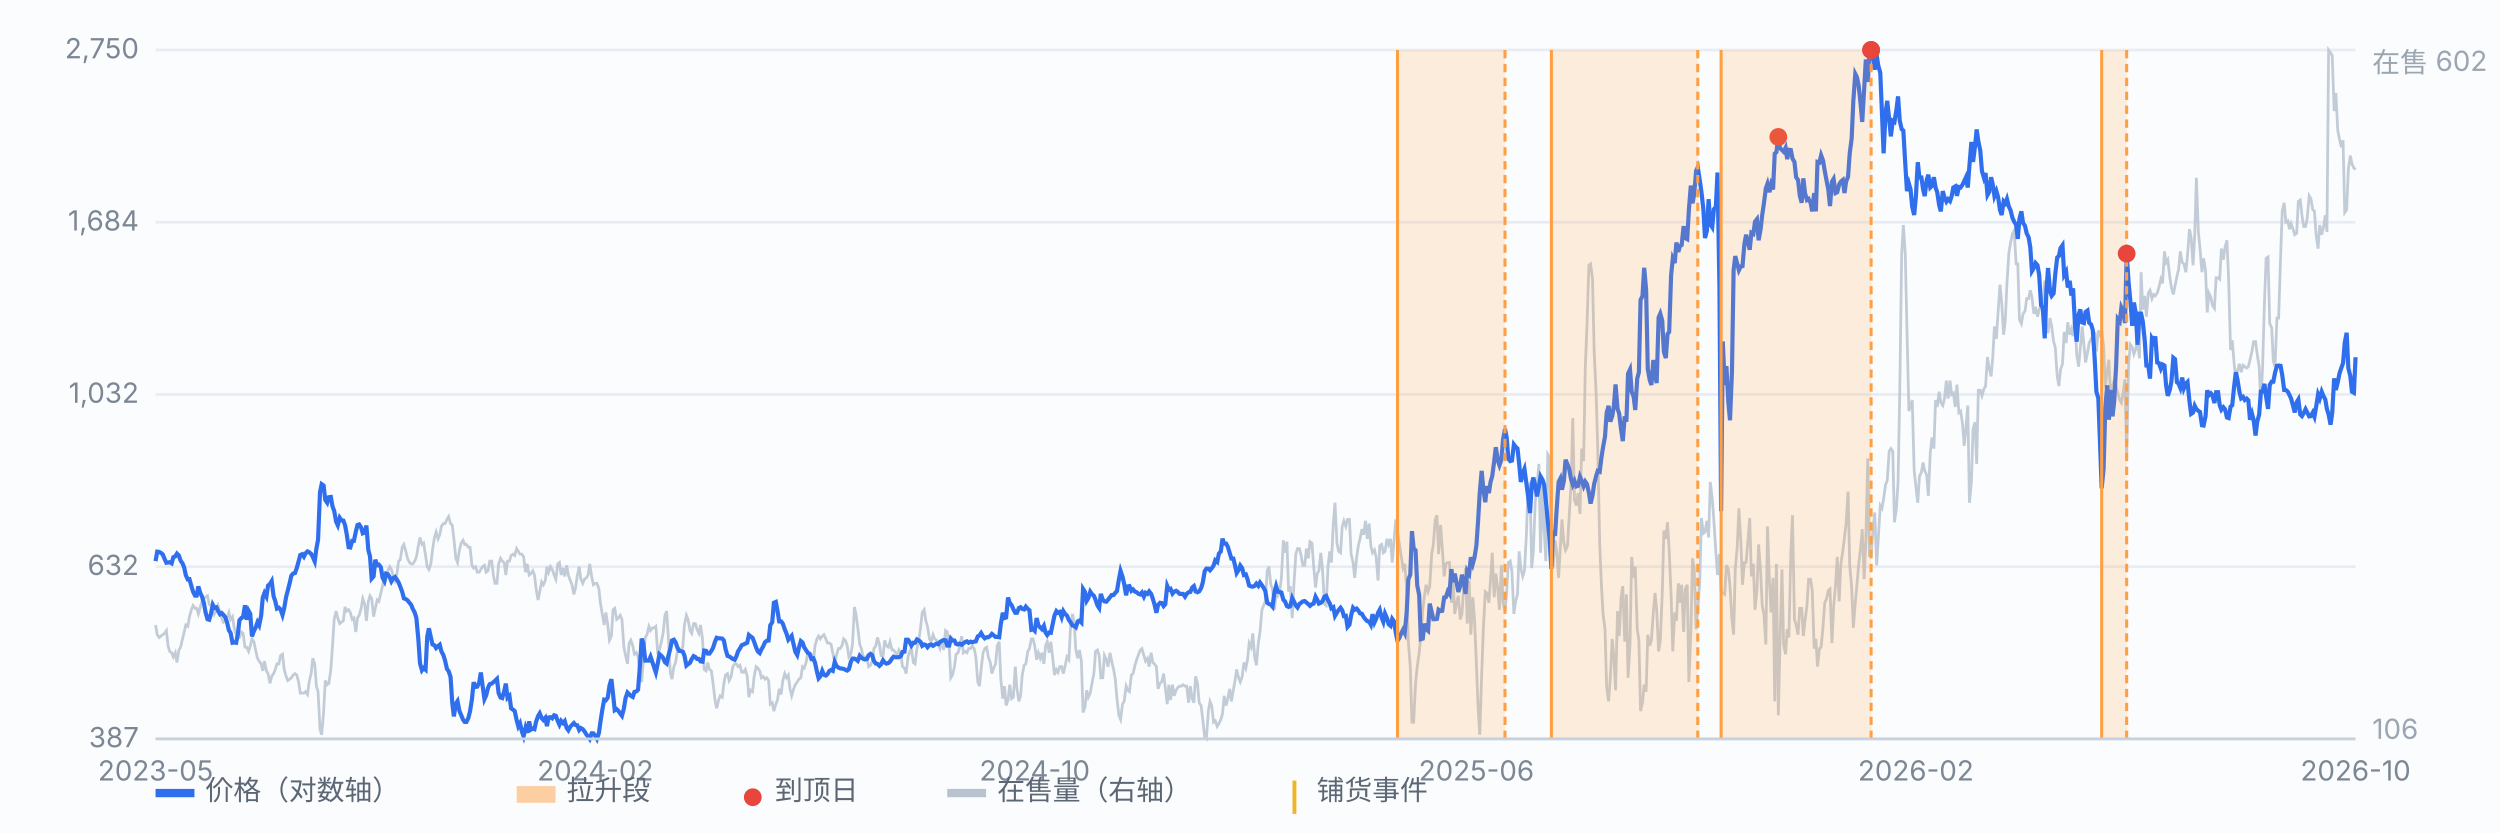
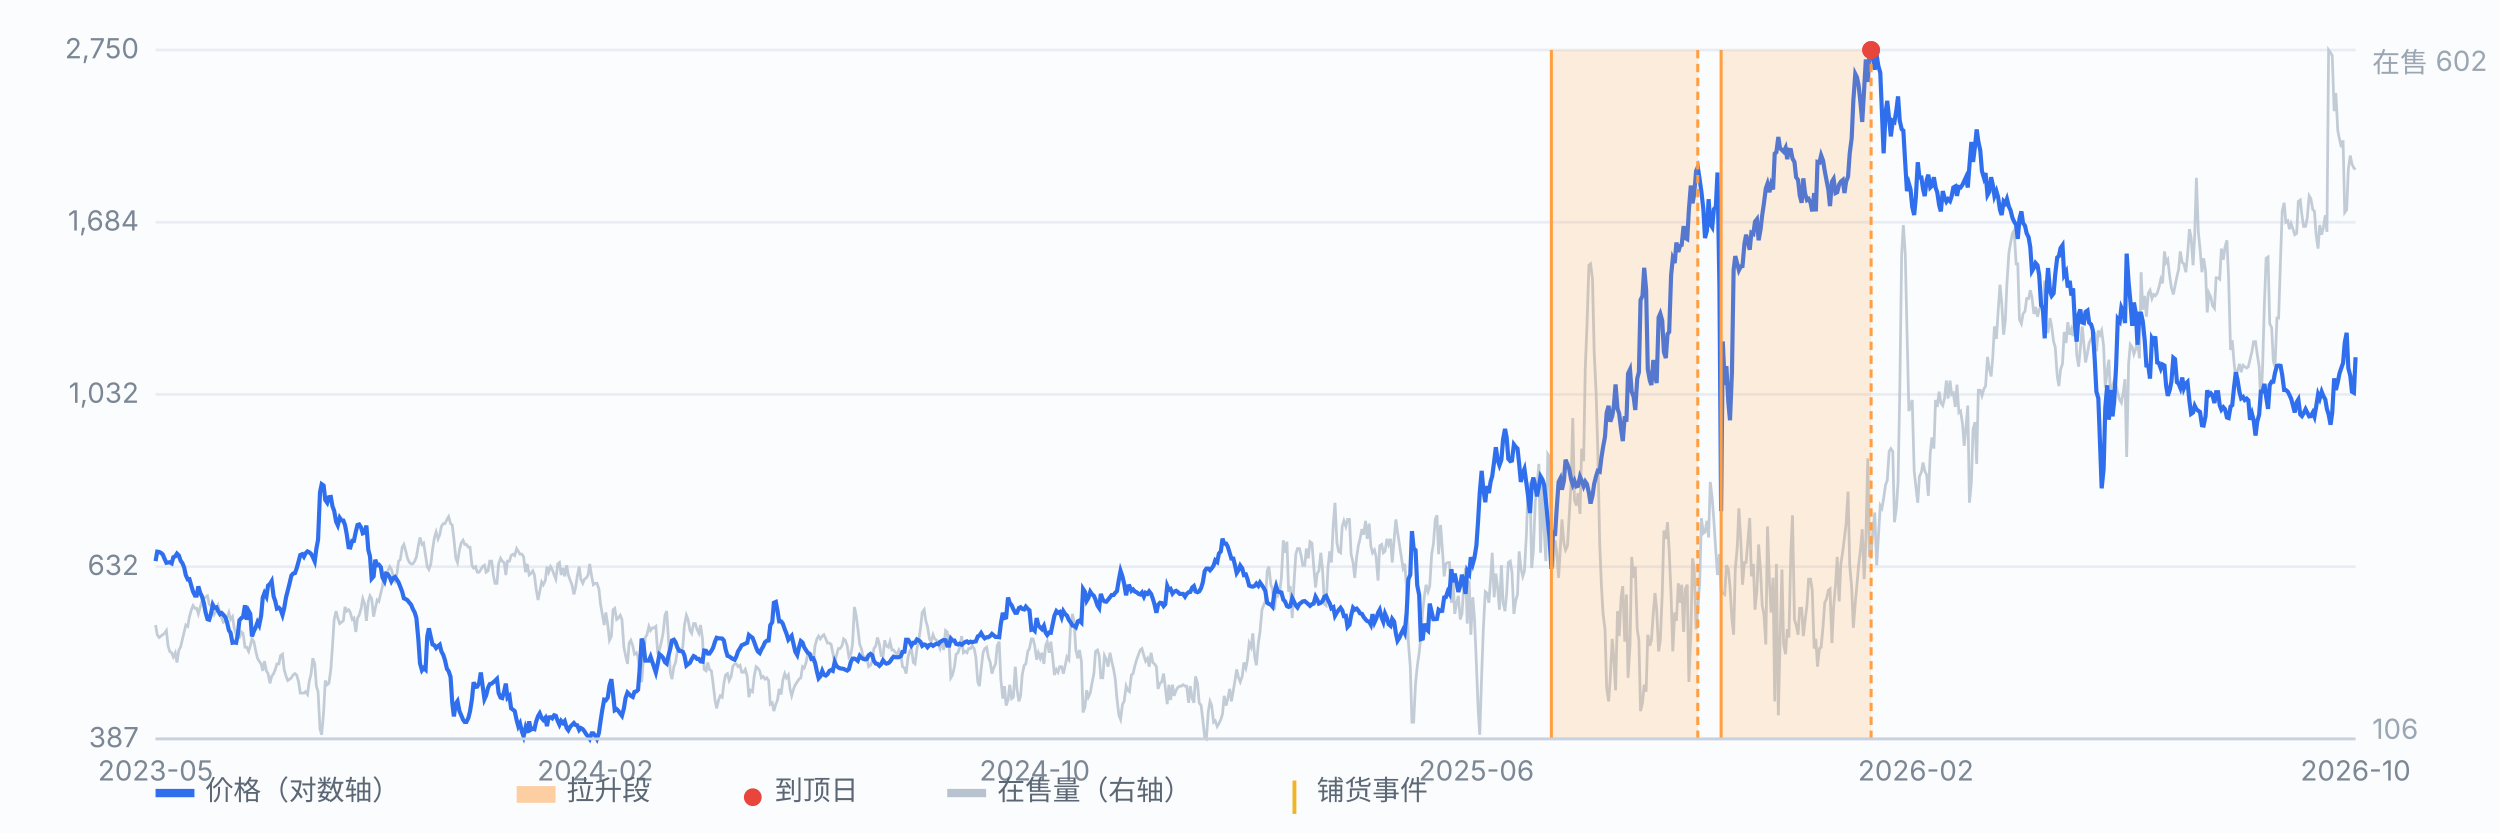
<svg xmlns="http://www.w3.org/2000/svg" viewBox="0 0 900 300" preserveAspectRatio="xMidYMid meet" style="width:100%;max-width:900px;height:auto;display:block" font-family="-apple-system,Segoe UI,Microsoft YaHei,sans-serif" font-size="10">
  <rect x="0" y="0" width="900" height="300" fill="#fbfcfe" />
  <line x1="56" y1="266.0" x2="848" y2="266.0" stroke="#e8edf5" stroke-width="1" />
  <text x="50" y="269.0" text-anchor="end" fill="#7b8794">387</text>
  <line x1="56" y1="204.0" x2="848" y2="204.0" stroke="#e8edf5" stroke-width="1" />
  <text x="50" y="207.0" text-anchor="end" fill="#7b8794">632</text>
  <line x1="56" y1="142.0" x2="848" y2="142.0" stroke="#e8edf5" stroke-width="1" />
  <text x="50" y="145.0" text-anchor="end" fill="#7b8794">1,032</text>
  <line x1="56" y1="80.0" x2="848" y2="80.0" stroke="#e8edf5" stroke-width="1" />
  <text x="50" y="83.0" text-anchor="end" fill="#7b8794">1,684</text>
  <line x1="56" y1="18.0" x2="848" y2="18.0" stroke="#e8edf5" stroke-width="1" />
  <text x="50" y="21.0" text-anchor="end" fill="#7b8794">2,750</text>
  <path d="M56.0 225.0 L56.6 228.5 L57.3 229.5 L57.9 229.0 L58.6 228.5 L59.2 228.0 L59.9 227.0 L60.5 232.5 L61.1 234.5 L61.8 235.0 L62.4 236.5 L63.1 235.0 L63.7 238.5 L64.4 234.0 L65.0 233.0 L65.7 230.0 L66.3 227.5 L66.9 225.0 L67.6 225.5 L68.2 222.0 L68.9 219.5 L69.5 218.0 L70.2 219.0 L70.8 219.0 L71.4 221.0 L72.1 218.5 L72.7 216.5 L73.4 215.5 L74.0 215.0 L74.7 214.5 L75.3 217.5 L75.9 218.0 L76.6 217.5 L77.2 221.0 L77.9 219.5 L78.5 218.0 L79.2 220.5 L79.8 222.5 L80.4 224.0 L81.1 223.5 L81.7 222.5 L82.4 220.5 L83.0 223.0 L83.7 222.0 L84.3 226.0 L85.0 228.5 L85.6 229.5 L86.2 229.5 L86.9 227.5 L87.5 228.0 L88.2 233.0 L88.8 233.0 L89.5 234.5 L90.1 232.5 L90.7 230.0 L91.4 231.0 L92.0 234.0 L92.7 237.0 L93.3 238.0 L94.0 239.0 L94.6 241.5 L95.2 238.0 L95.9 241.5 L96.5 242.5 L97.2 246.0 L97.8 243.5 L98.5 242.5 L99.1 241.0 L99.7 239.0 L100.4 239.0 L101.0 236.0 L101.7 235.5 L102.3 241.0 L103.0 243.5 L103.6 245.0 L104.3 244.5 L104.9 244.0 L105.5 243.0 L106.2 242.5 L106.8 243.0 L107.5 245.5 L108.1 249.5 L108.8 249.5 L109.4 249.5 L110.0 249.0 L110.7 250.0 L111.3 245.5 L112.0 242.5 L112.6 237.0 L113.3 239.0 L113.9 247.0 L114.5 249.0 L115.2 262.5 L115.8 264.5 L116.5 256.5 L117.1 245.0 L117.8 246.5 L118.4 246.0 L119.1 241.0 L119.7 232.5 L120.3 223.0 L121.0 220.0 L121.6 222.5 L122.3 224.5 L122.9 224.0 L123.6 223.5 L124.2 218.5 L124.8 220.0 L125.5 219.5 L126.1 220.5 L126.8 223.0 L127.4 222.5 L128.1 227.5 L128.7 222.5 L129.3 221.5 L130.0 219.0 L130.6 215.5 L131.3 217.5 L131.9 223.5 L132.6 216.5 L133.2 214.5 L133.8 215.5 L134.5 222.0 L135.1 219.0 L135.8 216.0 L136.4 216.5 L137.1 213.5 L137.7 211.0 L138.4 206.0 L139.0 208.0 L139.6 205.5 L140.3 204.0 L140.9 205.0 L141.6 207.5 L142.2 209.0 L142.9 206.5 L143.5 202.0 L144.1 201.5 L144.8 197.0 L145.4 196.0 L146.1 198.5 L146.7 201.0 L147.4 202.5 L148.0 203.0 L148.6 203.0 L149.3 202.0 L149.9 200.5 L150.6 196.5 L151.2 193.5 L151.9 196.0 L152.5 195.5 L153.2 200.0 L153.8 204.0 L154.4 205.0 L155.1 203.0 L155.7 198.0 L156.4 193.5 L157.0 191.5 L157.7 194.0 L158.3 192.5 L158.9 189.5 L159.6 188.5 L160.2 188.5 L160.9 187.0 L161.5 186.0 L162.2 188.5 L162.8 189.0 L163.4 194.0 L164.1 201.0 L164.7 202.5 L165.4 198.0 L166.0 195.5 L166.7 194.5 L167.3 196.0 L167.9 196.0 L168.6 197.0 L169.2 197.0 L169.9 203.5 L170.5 204.5 L171.2 204.0 L171.8 206.0 L172.5 206.0 L173.1 205.0 L173.7 204.0 L174.4 203.5 L175.0 206.0 L175.7 205.5 L176.3 202.0 L177.0 202.0 L177.6 207.0 L178.2 210.0 L178.9 210.0 L179.5 203.0 L180.2 201.0 L180.8 202.0 L181.5 202.5 L182.1 207.0 L182.7 202.0 L183.4 202.0 L184.0 200.0 L184.7 199.5 L185.3 200.0 L186.0 197.5 L186.6 198.5 L187.2 199.5 L187.9 199.5 L188.5 200.5 L189.2 206.0 L189.8 203.0 L190.5 207.0 L191.1 206.5 L191.8 205.5 L192.4 207.0 L193.0 212.0 L193.7 216.0 L194.3 213.0 L195.0 209.5 L195.6 210.5 L196.3 209.0 L196.9 204.0 L197.5 206.0 L198.2 204.0 L198.8 205.0 L199.5 207.0 L200.1 208.5 L200.8 203.0 L201.4 202.5 L202.0 207.0 L202.7 204.5 L203.3 207.5 L204.0 203.5 L204.6 207.0 L205.3 209.0 L205.9 210.5 L206.6 214.0 L207.2 211.5 L207.8 207.5 L208.5 204.0 L209.1 208.5 L209.8 210.0 L210.4 208.5 L211.1 208.0 L211.7 207.0 L212.3 203.0 L213.0 207.5 L213.6 210.5 L214.3 210.0 L214.9 210.0 L215.6 212.0 L216.2 217.5 L216.8 221.0 L217.5 225.0 L218.1 220.5 L218.8 225.0 L219.4 230.5 L220.1 229.0 L220.7 219.5 L221.3 219.0 L222.0 223.0 L222.6 222.5 L223.3 221.5 L223.9 223.0 L224.6 233.0 L225.2 236.0 L225.9 239.0 L226.5 231.5 L227.1 230.5 L227.8 232.5 L228.4 235.5 L229.1 235.0 L229.7 236.5 L230.4 244.0 L231.0 245.5 L231.6 238.0 L232.3 229.5 L232.9 228.5 L233.6 225.5 L234.2 227.0 L234.9 226.0 L235.5 226.0 L236.1 225.5 L236.8 235.5 L237.4 234.0 L238.1 231.0 L238.7 228.0 L239.4 221.5 L240.0 220.0 L240.6 229.5 L241.3 242.0 L241.9 244.5 L242.6 240.0 L243.2 238.5 L243.9 234.0 L244.5 233.5 L245.2 234.0 L245.8 233.0 L246.4 225.0 L247.1 221.5 L247.7 223.0 L248.4 227.0 L249.0 228.0 L249.7 224.5 L250.3 224.5 L250.9 226.5 L251.6 228.0 L252.2 225.0 L252.9 230.0 L253.5 241.0 L254.2 241.5 L254.8 238.5 L255.4 241.0 L256.1 241.5 L256.7 246.0 L257.4 252.0 L258.0 255.0 L258.7 252.0 L259.3 250.5 L260.0 251.0 L260.6 246.0 L261.2 243.0 L261.9 242.5 L262.5 245.0 L263.2 243.5 L263.8 240.0 L264.5 239.0 L265.1 239.0 L265.7 240.0 L266.4 239.5 L267.0 242.0 L267.7 242.0 L268.3 241.0 L269.0 243.5 L269.6 251.0 L270.2 248.5 L270.9 249.0 L271.5 243.5 L272.2 240.0 L272.8 240.5 L273.5 241.5 L274.1 244.0 L274.7 243.5 L275.4 244.5 L276.0 244.0 L276.7 245.0 L277.3 253.5 L278.0 253.0 L278.6 256.0 L279.3 253.5 L279.9 252.0 L280.5 248.0 L281.2 250.0 L281.8 245.0 L282.5 242.5 L283.1 244.0 L283.8 243.0 L284.4 248.0 L285.0 250.5 L285.7 248.0 L286.3 246.5 L287.0 245.5 L287.6 244.5 L288.3 244.0 L288.9 240.0 L289.5 240.5 L290.2 238.5 L290.8 235.0 L291.5 235.0 L292.1 235.5 L292.8 238.5 L293.4 232.5 L294.1 230.0 L294.7 229.0 L295.3 230.0 L296.0 229.0 L296.6 228.5 L297.3 230.0 L297.9 231.5 L298.6 231.5 L299.2 232.0 L299.8 235.0 L300.5 238.5 L301.1 236.0 L301.8 233.5 L302.4 233.5 L303.1 232.5 L303.7 230.0 L304.3 230.5 L305.0 232.5 L305.6 236.5 L306.3 235.5 L306.9 232.0 L307.6 218.5 L308.2 221.5 L308.8 226.0 L309.5 232.0 L310.1 233.5 L310.8 237.0 L311.4 236.5 L312.1 237.0 L312.7 240.0 L313.4 239.5 L314.0 238.0 L314.6 233.5 L315.3 232.5 L315.9 229.5 L316.6 232.0 L317.2 236.0 L317.9 236.0 L318.5 230.5 L319.1 232.5 L319.8 233.0 L320.4 231.0 L321.1 234.0 L321.7 234.0 L322.4 235.0 L323.0 235.5 L323.6 234.0 L324.3 235.5 L324.9 240.0 L325.6 240.5 L326.2 242.5 L326.9 236.5 L327.5 234.5 L328.1 233.5 L328.8 238.5 L329.4 239.0 L330.1 233.5 L330.7 231.0 L331.4 226.0 L332.0 220.5 L332.7 219.5 L333.3 223.5 L333.9 225.5 L334.6 230.0 L335.2 231.0 L335.9 228.5 L336.5 230.0 L337.2 230.5 L337.8 232.0 L338.4 233.5 L339.1 230.5 L339.7 234.0 L340.4 227.0 L341.0 227.5 L341.7 232.5 L342.3 244.0 L342.9 243.0 L343.6 240.0 L344.2 235.5 L344.9 235.0 L345.5 233.0 L346.2 229.0 L346.8 235.0 L347.5 234.5 L348.1 235.0 L348.7 233.5 L349.4 233.5 L350.0 232.5 L350.7 233.5 L351.3 236.5 L352.0 245.5 L352.6 247.0 L353.2 241.0 L353.9 235.0 L354.5 233.5 L355.2 233.0 L355.8 236.5 L356.5 238.5 L357.1 242.5 L357.7 240.5 L358.4 239.0 L359.0 232.5 L359.7 231.0 L360.3 244.5 L361.0 251.5 L361.6 247.0 L362.2 254.0 L362.9 252.0 L363.5 246.5 L364.2 251.5 L364.8 251.0 L365.5 240.0 L366.1 248.0 L366.8 252.5 L367.4 250.5 L368.0 243.0 L368.7 239.5 L369.3 239.0 L370.0 234.5 L370.6 233.5 L371.3 230.0 L371.9 230.0 L372.5 232.5 L373.2 237.5 L373.8 235.0 L374.5 237.0 L375.1 235.0 L375.8 239.0 L376.4 232.5 L377.0 231.0 L377.7 235.0 L378.3 231.0 L379.0 237.0 L379.6 243.0 L380.3 241.0 L380.9 242.0 L381.5 240.0 L382.2 240.0 L382.8 242.5 L383.5 239.5 L384.1 236.5 L384.8 237.5 L385.4 225.5 L386.1 221.0 L386.7 224.0 L387.3 234.0 L388.0 237.0 L388.6 234.0 L389.3 238.0 L389.9 256.5 L390.6 254.5 L391.2 248.5 L391.8 251.0 L392.5 249.5 L393.1 246.0 L393.8 242.5 L394.4 234.5 L395.1 234.0 L395.7 236.0 L396.3 244.0 L397.0 244.0 L397.6 236.0 L398.3 237.5 L398.9 240.0 L399.6 235.0 L400.2 238.0 L400.9 241.0 L401.5 244.5 L402.1 251.5 L402.8 257.5 L403.4 259.0 L404.1 253.5 L404.7 252.5 L405.4 247.0 L406.0 248.5 L406.6 249.0 L407.3 243.0 L407.9 242.5 L408.6 239.5 L409.2 237.5 L409.9 235.5 L410.5 234.0 L411.1 233.5 L411.8 236.0 L412.4 238.0 L413.1 237.0 L413.7 240.0 L414.4 235.0 L415.0 238.5 L415.6 239.0 L416.3 240.0 L416.9 248.0 L417.6 246.0 L418.2 245.5 L418.9 242.5 L419.5 247.5 L420.2 253.5 L420.8 246.5 L421.4 252.0 L422.1 246.5 L422.7 250.5 L423.4 248.5 L424.0 247.5 L424.7 247.0 L425.3 247.0 L425.9 246.5 L426.6 247.0 L427.2 247.0 L427.9 253.0 L428.5 247.0 L429.2 251.5 L429.8 253.0 L430.4 243.5 L431.1 246.0 L431.7 253.0 L432.4 254.0 L433.0 259.0 L433.7 265.5 L434.3 266.0 L435.0 256.0 L435.6 252.5 L436.2 254.0 L436.9 260.0 L437.5 259.5 L438.2 261.5 L438.8 260.5 L439.5 259.0 L440.1 257.0 L440.7 250.5 L441.4 254.0 L442.0 251.5 L442.7 248.0 L443.3 252.5 L444.0 248.5 L444.6 245.0 L445.2 241.0 L445.9 244.0 L446.5 245.5 L447.2 243.5 L447.8 238.5 L448.5 240.5 L449.1 237.5 L449.7 231.5 L450.4 233.0 L451.0 228.0 L451.7 236.5 L452.3 239.5 L453.0 231.5 L453.6 227.5 L454.3 219.5 L454.9 218.0 L455.5 216.5 L456.2 205.5 L456.8 204.0 L457.5 210.5 L458.1 212.0 L458.8 219.5 L459.4 213.5 L460.0 214.5 L460.7 213.0 L461.3 208.0 L462.0 194.5 L462.6 199.0 L463.3 195.0 L463.9 213.0 L464.5 211.0 L465.2 222.5 L465.8 210.5 L466.5 199.5 L467.1 197.5 L467.8 197.5 L468.4 200.0 L469.0 203.5 L469.7 203.5 L470.3 197.5 L471.0 201.0 L471.6 195.0 L472.3 195.5 L472.9 203.5 L473.6 211.5 L474.2 206.5 L474.8 205.5 L475.5 199.0 L476.1 205.0 L476.8 217.5 L477.4 218.0 L478.1 204.0 L478.7 198.5 L479.3 202.5 L480.0 188.5 L480.6 181.0 L481.3 195.5 L481.9 198.5 L482.6 199.0 L483.2 189.5 L483.8 187.5 L484.5 189.5 L485.1 187.0 L485.8 187.0 L486.4 199.5 L487.1 202.5 L487.7 208.0 L488.4 200.5 L489.0 196.5 L489.6 194.0 L490.3 190.5 L490.9 192.5 L491.6 187.5 L492.2 194.0 L492.9 188.5 L493.5 196.5 L494.1 199.0 L494.8 198.0 L495.4 200.5 L496.1 209.0 L496.7 196.5 L497.4 196.0 L498.0 199.0 L498.6 198.5 L499.3 194.0 L499.9 196.0 L500.6 194.0 L501.2 202.5 L501.9 194.0 L502.5 187.0 L503.1 191.5 L503.8 196.0 L504.4 200.0 L505.1 204.5 L505.7 203.0 L506.4 212.0 L507.0 231.0 L507.7 240.0 L508.3 260.0 L508.9 260.0 L509.6 246.0 L510.2 240.0 L510.9 235.0 L511.5 229.0 L512.2 219.5 L512.8 214.5 L513.4 210.5 L514.1 213.0 L514.7 211.0 L515.4 199.5 L516.0 196.0 L516.7 187.0 L517.3 185.5 L517.9 199.5 L518.6 189.0 L519.2 197.0 L519.9 207.5 L520.5 203.0 L521.2 202.5 L521.8 202.5 L522.5 217.0 L523.1 208.5 L523.7 221.0 L524.4 217.0 L525.0 214.5 L525.7 223.0 L526.3 221.0 L527.0 210.5 L527.6 204.5 L528.2 224.5 L528.9 209.0 L529.5 228.5 L530.2 215.0 L530.8 222.5 L531.5 239.0 L532.1 254.5 L532.7 264.5 L533.4 243.0 L534.0 226.5 L534.7 213.0 L535.3 213.5 L536.0 217.0 L536.6 208.5 L537.2 199.0 L537.9 215.0 L538.5 206.5 L539.2 212.0 L539.8 219.5 L540.5 203.5 L541.1 217.0 L541.8 220.0 L542.4 213.5 L543.0 202.5 L543.7 202.0 L544.3 206.0 L545.0 221.0 L545.6 216.5 L546.3 214.0 L546.9 198.5 L547.5 204.5 L548.2 207.5 L548.8 205.5 L549.5 192.5 L550.1 175.0 L550.8 174.0 L551.4 204.5 L552.0 198.5 L552.7 180.5 L553.3 175.5 L554.0 167.0 L554.6 199.0 L555.3 174.5 L555.9 190.5 L556.5 202.0 L557.2 163.5 L557.8 164.5 L558.5 201.0 L559.1 204.0 L559.8 194.5 L560.4 198.5 L561.1 208.0 L561.7 197.5 L562.3 187.0 L563.0 195.5 L563.6 198.0 L564.3 196.5 L564.9 186.0 L565.6 174.0 L566.2 150.5 L566.8 180.0 L567.5 182.0 L568.1 177.5 L568.8 185.0 L569.4 161.5 L570.1 166.0 L570.7 132.5 L571.3 117.5 L572.0 95.5 L572.6 95.0 L573.3 100.5 L573.9 126.5 L574.6 141.5 L575.2 162.0 L575.9 196.0 L576.5 210.5 L577.1 221.0 L577.8 226.5 L578.4 247.5 L579.1 252.5 L579.7 244.0 L580.4 230.0 L581.0 237.0 L581.6 248.5 L582.3 220.0 L582.9 229.0 L583.6 215.0 L584.2 211.0 L584.9 231.0 L585.5 214.0 L586.1 244.0 L586.8 232.0 L587.4 200.5 L588.1 208.0 L588.7 204.0 L589.4 226.5 L590.0 230.5 L590.6 256.0 L591.3 253.0 L591.9 246.5 L592.6 249.0 L593.2 228.5 L593.9 232.5 L594.5 230.5 L595.2 220.5 L595.8 213.5 L596.4 219.5 L597.1 234.5 L597.7 230.5 L598.4 214.0 L599.0 191.0 L599.7 194.0 L600.3 188.0 L600.9 198.0 L601.6 214.5 L602.2 234.5 L602.9 220.5 L603.5 223.5 L604.2 210.0 L604.8 217.0 L605.4 210.5 L606.1 227.5 L606.7 212.0 L607.4 210.5 L608.0 245.5 L608.7 228.0 L609.3 201.0 L609.9 204.5 L610.6 226.5 L611.2 219.5 L611.9 209.5 L612.5 186.5 L613.2 192.0 L613.8 191.5 L614.5 187.5 L615.1 193.5 L615.7 173.5 L616.4 179.5 L617.0 187.5 L617.7 198.5 L618.3 207.0 L619.0 199.5 L619.6 213.0 L620.2 213.5 L620.9 214.0 L621.5 203.5 L622.2 205.0 L622.8 211.0 L623.5 223.0 L624.1 228.5 L624.7 205.0 L625.4 197.0 L626.0 183.0 L626.7 195.0 L627.3 210.5 L628.0 202.5 L628.6 202.5 L629.3 194.0 L629.9 186.5 L630.5 207.5 L631.2 203.0 L631.8 219.5 L632.5 212.5 L633.1 196.0 L633.8 205.5 L634.4 218.0 L635.0 221.0 L635.7 232.0 L636.3 189.5 L637.0 209.5 L637.6 220.5 L638.3 208.0 L638.9 252.5 L639.5 203.0 L640.2 257.5 L640.8 231.5 L641.5 205.0 L642.1 232.0 L642.8 235.5 L643.4 226.5 L644.0 229.5 L644.7 199.0 L645.3 185.5 L646.0 223.0 L646.6 225.0 L647.3 228.5 L647.9 219.0 L648.6 219.0 L649.2 229.0 L649.8 223.5 L650.5 218.0 L651.1 208.5 L651.8 208.5 L652.4 212.5 L653.1 233.5 L653.7 230.0 L654.3 240.0 L655.0 233.5 L655.6 233.0 L656.3 225.5 L656.9 217.0 L657.6 215.5 L658.2 212.5 L658.8 212.0 L659.5 231.5 L660.1 218.5 L660.8 210.5 L661.4 200.5 L662.1 216.5 L662.7 203.0 L663.4 198.5 L664.0 193.5 L664.6 188.5 L665.3 177.0 L665.9 203.5 L666.6 211.5 L667.2 226.0 L667.9 217.0 L668.5 210.5 L669.1 203.5 L669.8 197.5 L670.4 190.5 L671.1 208.5 L671.7 194.5 L672.4 165.0 L673.0 200.0 L673.6 200.0 L674.3 190.0 L674.9 184.5 L675.6 203.5 L676.2 193.5 L676.9 182.0 L677.5 183.0 L678.1 179.5 L678.8 174.5 L679.4 173.0 L680.1 162.5 L680.7 161.5 L681.4 162.5 L682.0 188.0 L682.7 183.0 L683.3 173.5 L683.9 142.0 L684.6 91.5 L685.2 81.0 L685.9 91.5 L686.5 118.5 L687.2 148.0 L687.8 146.0 L688.4 144.0 L689.1 169.5 L689.7 175.0 L690.4 181.0 L691.0 171.5 L691.7 170.0 L692.3 166.5 L692.9 169.5 L693.6 171.0 L694.2 178.5 L694.9 163.0 L695.5 157.5 L696.2 161.5 L696.8 144.0 L697.4 146.5 L698.1 141.0 L698.7 145.0 L699.4 146.0 L700.0 143.5 L700.7 137.0 L701.3 143.5 L702.0 137.0 L702.6 142.0 L703.2 141.5 L703.9 146.5 L704.5 138.5 L705.2 148.5 L705.8 148.0 L706.5 152.5 L707.1 160.5 L707.7 154.5 L708.4 146.0 L709.0 181.0 L709.7 173.5 L710.3 154.5 L711.0 152.0 L711.6 167.0 L712.2 140.5 L712.9 140.5 L713.5 142.5 L714.2 140.0 L714.8 139.0 L715.5 128.5 L716.1 132.5 L716.8 135.5 L717.4 128.5 L718.0 117.5 L718.7 122.0 L719.3 112.5 L720.0 102.5 L720.6 109.0 L721.3 120.5 L721.9 115.5 L722.5 102.0 L723.2 91.0 L723.8 87.5 L724.5 84.0 L725.1 83.0 L725.8 95.0 L726.4 95.0 L727.0 115.0 L727.7 116.5 L728.3 113.0 L729.0 112.0 L729.6 107.5 L730.3 107.5 L730.9 104.5 L731.5 107.0 L732.2 113.0 L732.8 110.5 L733.5 114.0 L734.1 111.5 L734.8 110.0 L735.4 111.0 L736.1 101.0 L736.7 119.5 L737.3 119.5 L738.0 114.5 L738.6 117.5 L739.3 123.0 L739.9 125.0 L740.6 135.5 L741.2 139.0 L741.8 133.0 L742.5 131.0 L743.1 119.5 L743.8 123.5 L744.4 116.0 L745.1 120.5 L745.7 118.5 L746.3 121.0 L747.0 112.5 L747.6 127.5 L748.3 132.0 L748.9 125.5 L749.6 117.5 L750.2 124.0 L750.8 130.5 L751.5 127.0 L752.1 123.5 L752.8 122.0 L753.4 122.5 L754.1 119.5 L754.7 126.5 L755.4 119.0 L756.0 120.5 L756.6 119.0 L757.3 124.5 L757.9 139.5 L758.6 133.5 L759.2 129.5 L759.9 144.5 L760.5 139.0 L761.1 137.0 L761.8 139.0 L762.4 141.5 L763.1 144.0 L763.7 145.0 L764.4 141.0 L765.0 136.5 L765.6 164.5 L766.3 131.0 L766.9 124.0 L767.6 125.0 L768.2 127.5 L768.9 125.5 L769.5 122.5 L770.2 129.0 L770.8 98.0 L771.4 111.5 L772.1 106.5 L772.7 114.0 L773.4 105.5 L774.0 104.5 L774.7 107.5 L775.3 106.0 L775.9 106.5 L776.6 105.5 L777.2 103.5 L777.9 100.5 L778.5 102.0 L779.2 90.5 L779.8 94.5 L780.4 93.5 L781.1 99.5 L781.7 103.5 L782.4 106.0 L783.0 103.0 L783.7 99.5 L784.3 97.0 L784.9 90.5 L785.6 94.5 L786.2 95.0 L786.9 98.0 L787.5 92.0 L788.2 82.5 L788.8 85.5 L789.5 95.5 L790.1 84.5 L790.7 64.0 L791.4 83.5 L792.0 89.5 L792.7 98.0 L793.3 93.0 L794.0 97.5 L794.6 112.5 L795.2 105.5 L795.9 107.0 L796.5 110.0 L797.2 111.0 L797.8 100.0 L798.5 100.0 L799.1 100.5 L799.7 89.5 L800.4 93.5 L801.0 89.0 L801.7 86.5 L802.3 100.5 L803.0 126.0 L803.6 122.5 L804.3 131.0 L804.9 136.5 L805.5 133.5 L806.2 131.0 L806.8 134.0 L807.5 131.5 L808.1 132.0 L808.8 132.5 L809.4 132.0 L810.0 129.5 L810.7 126.5 L811.3 123.0 L812.0 123.0 L812.6 127.5 L813.3 132.0 L813.9 145.5 L814.5 133.0 L815.2 109.0 L815.8 93.0 L816.5 92.5 L817.1 116.5 L817.8 118.0 L818.4 130.0 L819.0 132.0 L819.7 114.5 L820.3 114.5 L821.0 93.0 L821.6 76.0 L822.3 73.0 L822.9 80.0 L823.6 79.5 L824.2 82.5 L824.8 80.5 L825.5 82.5 L826.1 84.5 L826.8 84.0 L827.4 72.5 L828.1 72.0 L828.7 77.5 L829.3 81.5 L830.0 81.5 L830.6 78.5 L831.3 70.5 L831.9 71.5 L832.6 75.5 L833.2 76.0 L833.8 84.5 L834.5 89.5 L835.1 81.0 L835.8 84.5 L836.4 82.0 L837.1 77.5 L837.7 83.5 L838.3 18.0 L839.0 19.0 L839.6 20.0 L840.3 40.0 L840.9 33.5 L841.6 47.0 L842.2 50.0 L842.9 53.0 L843.5 50.5 L844.1 76.5 L844.8 75.5 L845.4 61.0 L846.1 56.0 L846.7 59.0 L847.4 60.5 L848.0 61.0" fill="none" stroke="#b9c3cf" stroke-width="1" opacity="0.85" />
  <text x="854" y="26" fill="#9aa6b2">在售 602</text>
  <text x="854" y="266" fill="#9aa6b2">106</text>
  <path d="M56.0 202.0 L56.6 198.6 L57.3 198.7 L57.9 199.0 L58.6 199.6 L59.2 201.1 L59.9 202.6 L60.5 202.5 L61.1 202.4 L61.8 202.8 L62.4 200.6 L63.1 200.3 L63.7 199.3 L64.4 200.0 L65.0 201.8 L65.7 202.8 L66.3 204.3 L66.9 207.1 L67.6 208.6 L68.2 208.5 L68.9 211.0 L69.5 213.0 L70.2 214.4 L70.8 214.4 L71.4 211.1 L72.1 213.5 L72.7 214.7 L73.4 217.1 L74.0 220.4 L74.7 222.9 L75.3 223.1 L75.9 221.2 L76.6 217.7 L77.2 218.8 L77.9 218.6 L78.5 219.9 L79.2 221.1 L79.8 220.7 L80.4 221.3 L81.1 222.2 L81.7 223.9 L82.4 226.9 L83.0 227.8 L83.7 231.4 L84.3 231.3 L85.0 231.4 L85.6 228.5 L86.2 223.3 L86.9 222.5 L87.5 222.1 L88.2 217.9 L88.8 223.1 L89.5 219.9 L90.1 221.0 L90.7 229.1 L91.4 227.2 L92.0 226.0 L92.7 224.0 L93.3 225.1 L94.0 221.7 L94.6 215.1 L95.2 213.5 L95.9 214.8 L96.5 210.8 L97.2 210.2 L97.8 209.2 L98.5 214.7 L99.1 216.4 L99.7 219.1 L100.4 218.8 L101.0 219.4 L101.7 221.4 L102.3 219.0 L103.0 214.9 L103.6 212.6 L104.3 209.8 L104.9 207.2 L105.5 206.5 L106.2 206.3 L106.8 204.6 L107.5 202.1 L108.1 199.8 L108.8 199.5 L109.4 200.4 L110.0 199.2 L110.7 198.5 L111.3 198.8 L112.0 199.4 L112.6 200.5 L113.3 202.1 L113.9 197.5 L114.5 194.3 L115.2 177.2 L115.8 174.3 L116.5 174.8 L117.1 180.0 L117.8 181.0 L118.4 179.0 L119.1 178.9 L119.7 182.3 L120.3 183.9 L121.0 187.8 L121.6 189.1 L122.3 186.4 L122.9 187.3 L123.6 187.4 L124.2 189.0 L124.8 192.2 L125.5 197.0 L126.1 197.1 L126.8 194.7 L127.4 194.7 L128.1 191.4 L128.7 189.0 L129.3 188.8 L130.0 189.9 L130.6 192.0 L131.3 191.7 L131.9 189.2 L132.6 198.0 L133.2 200.3 L133.8 208.3 L134.5 207.5 L135.1 201.5 L135.8 203.5 L136.4 203.3 L137.1 204.2 L137.7 207.9 L138.4 209.2 L139.0 206.5 L139.6 206.7 L140.3 207.8 L140.9 209.3 L141.6 208.1 L142.2 207.7 L142.9 208.7 L143.5 209.7 L144.1 211.2 L144.8 213.1 L145.4 215.4 L146.1 215.7 L146.7 216.1 L147.4 217.0 L148.0 217.7 L148.6 219.2 L149.3 220.5 L149.9 222.5 L150.6 230.1 L151.2 238.8 L151.9 241.3 L152.5 240.5 L153.2 241.1 L153.8 229.2 L154.4 226.2 L155.1 229.4 L155.7 232.0 L156.4 232.3 L157.0 233.3 L157.7 232.6 L158.3 232.1 L158.9 234.5 L159.6 235.8 L160.2 237.7 L160.9 240.8 L161.5 241.6 L162.2 243.7 L162.8 252.9 L163.4 257.9 L164.1 253.3 L164.7 252.4 L165.4 256.0 L166.0 257.4 L166.7 259.1 L167.3 259.9 L167.9 259.9 L168.6 258.5 L169.2 256.1 L169.9 251.7 L170.5 245.6 L171.2 247.3 L171.8 247.2 L172.5 245.8 L173.1 242.1 L173.7 246.6 L174.4 251.7 L175.0 250.4 L175.7 247.6 L176.3 246.3 L177.0 246.1 L177.6 245.6 L178.2 245.1 L178.9 244.4 L179.5 249.5 L180.2 251.1 L180.8 251.3 L181.5 248.9 L182.1 246.1 L182.7 251.2 L183.4 250.5 L184.0 255.0 L184.7 255.5 L185.3 256.0 L186.0 259.3 L186.6 261.5 L187.2 260.4 L187.9 263.4 L188.5 265.1 L189.2 262.0 L189.8 263.8 L190.5 259.7 L191.1 262.7 L191.8 262.3 L192.4 262.5 L193.0 259.8 L193.7 257.8 L194.3 256.8 L195.0 258.5 L195.6 259.2 L196.3 258.4 L196.9 261.4 L197.5 258.3 L198.2 258.2 L198.8 258.6 L199.5 257.5 L200.1 257.7 L200.8 259.6 L201.4 260.9 L202.0 259.5 L202.7 260.3 L203.3 259.6 L204.0 262.1 L204.6 262.9 L205.3 261.6 L205.9 261.0 L206.6 260.3 L207.2 261.0 L207.8 261.1 L208.5 262.8 L209.1 262.1 L209.8 262.5 L210.4 263.3 L211.1 264.4 L211.7 265.1 L212.3 266.0 L213.0 264.0 L213.6 264.0 L214.3 264.9 L214.9 266.0 L215.6 263.9 L216.2 259.6 L216.8 255.7 L217.5 251.9 L218.1 252.1 L218.8 251.1 L219.4 246.9 L220.1 244.5 L220.7 249.9 L221.3 255.7 L222.0 255.3 L222.6 255.9 L223.3 256.9 L223.9 257.7 L224.6 255.0 L225.2 251.3 L225.9 249.3 L226.5 249.9 L227.1 250.5 L227.8 250.9 L228.4 249.1 L229.1 248.9 L229.7 248.3 L230.4 239.5 L231.0 229.9 L231.6 231.6 L232.3 237.8 L232.9 237.8 L233.6 237.8 L234.2 236.4 L234.9 238.5 L235.5 240.3 L236.1 242.1 L236.8 238.8 L237.4 235.5 L238.1 236.1 L238.7 236.8 L239.4 238.4 L240.0 238.9 L240.6 236.2 L241.3 233.5 L241.9 230.6 L242.6 230.3 L243.2 231.2 L243.9 233.2 L244.5 234.3 L245.2 234.4 L245.8 234.6 L246.4 236.0 L247.1 239.6 L247.7 239.1 L248.4 238.6 L249.0 237.3 L249.7 236.2 L250.3 236.5 L250.9 237.2 L251.6 237.2 L252.2 238.1 L252.9 238.2 L253.5 234.2 L254.2 234.3 L254.8 235.3 L255.4 235.3 L256.1 234.3 L256.7 233.2 L257.4 231.0 L258.0 229.6 L258.7 229.8 L259.3 229.8 L260.0 229.9 L260.6 230.6 L261.2 233.7 L261.9 236.1 L262.5 236.3 L263.2 236.8 L263.8 237.2 L264.5 237.5 L265.1 236.3 L265.7 234.5 L266.4 233.4 L267.0 232.3 L267.7 232.0 L268.3 231.7 L269.0 231.4 L269.6 228.6 L270.2 229.1 L270.9 229.6 L271.5 231.1 L272.2 233.1 L272.8 234.5 L273.5 235.1 L274.1 233.8 L274.7 232.8 L275.4 231.2 L276.0 230.7 L276.7 230.6 L277.3 225.1 L278.0 224.0 L278.6 217.0 L279.3 216.7 L279.9 219.9 L280.5 223.7 L281.2 223.7 L281.8 224.5 L282.5 226.5 L283.1 228.0 L283.8 230.3 L284.4 229.6 L285.0 228.9 L285.7 232.0 L286.3 234.6 L287.0 235.8 L287.6 233.2 L288.3 230.8 L288.9 231.3 L289.5 233.0 L290.2 234.1 L290.8 235.0 L291.5 235.5 L292.1 237.2 L292.8 237.0 L293.4 238.5 L294.1 241.8 L294.7 244.2 L295.3 243.5 L296.0 241.5 L296.6 242.9 L297.3 243.2 L297.9 242.7 L298.6 241.5 L299.2 241.2 L299.8 241.5 L300.5 238.3 L301.1 239.7 L301.8 240.3 L302.4 240.6 L303.1 240.7 L303.7 240.8 L304.3 241.1 L305.0 241.4 L305.6 240.9 L306.3 238.3 L306.9 237.1 L307.6 237.1 L308.2 237.4 L308.8 237.9 L309.5 236.1 L310.1 236.8 L310.8 237.2 L311.4 237.4 L312.1 237.2 L312.7 235.9 L313.4 235.4 L314.0 235.9 L314.6 237.9 L315.3 238.9 L315.9 239.0 L316.6 239.7 L317.2 239.1 L317.9 237.7 L318.5 238.5 L319.1 238.9 L319.8 238.7 L320.4 238.2 L321.1 237.1 L321.7 236.4 L322.4 236.6 L323.0 236.6 L323.6 236.6 L324.3 236.2 L324.9 234.7 L325.6 234.6 L326.2 230.3 L326.9 230.3 L327.5 231.2 L328.1 232.4 L328.8 231.4 L329.4 231.4 L330.1 230.2 L330.7 230.5 L331.4 231.1 L332.0 232.5 L332.7 232.0 L333.3 232.2 L333.9 233.0 L334.6 232.2 L335.2 232.0 L335.9 232.5 L336.5 232.1 L337.2 231.7 L337.8 231.9 L338.4 231.1 L339.1 230.7 L339.7 230.4 L340.4 230.5 L341.0 232.4 L341.7 232.4 L342.3 229.9 L342.9 230.6 L343.6 230.6 L344.2 231.8 L344.9 232.0 L345.5 231.7 L346.2 232.1 L346.8 231.6 L347.5 231.1 L348.1 230.9 L348.7 231.4 L349.4 231.0 L350.0 231.2 L350.7 231.0 L351.3 230.9 L352.0 229.1 L352.6 228.8 L353.2 227.9 L353.9 229.1 L354.5 229.8 L355.2 229.4 L355.8 229.4 L356.5 228.9 L357.1 228.2 L357.7 228.7 L358.4 229.3 L359.0 229.3 L359.7 229.4 L360.3 224.6 L361.0 220.6 L361.6 222.5 L362.2 222.3 L362.9 215.1 L363.5 217.0 L364.2 217.9 L364.8 219.3 L365.5 220.6 L366.1 220.6 L366.8 218.9 L367.4 218.6 L368.0 219.2 L368.7 219.4 L369.3 218.4 L370.0 219.2 L370.6 219.7 L371.3 226.7 L371.9 226.5 L372.5 227.1 L373.2 222.5 L373.8 225.1 L374.5 225.9 L375.1 226.5 L375.8 225.3 L376.4 227.7 L377.0 228.6 L377.7 227.7 L378.3 227.8 L379.0 224.5 L379.6 221.6 L380.3 220.0 L380.9 220.6 L381.5 220.3 L382.2 222.2 L382.8 220.0 L383.5 221.1 L384.1 221.6 L384.8 223.2 L385.4 224.0 L386.1 225.2 L386.7 225.3 L387.3 225.8 L388.0 223.7 L388.6 223.4 L389.3 224.1 L389.9 212.0 L390.6 213.1 L391.2 216.3 L391.8 215.3 L392.5 213.0 L393.1 213.9 L393.8 214.5 L394.4 215.9 L395.1 218.0 L395.7 218.9 L396.3 213.8 L397.0 215.9 L397.6 216.5 L398.3 216.6 L398.9 215.9 L399.6 215.0 L400.2 214.2 L400.9 214.2 L401.5 213.4 L402.1 212.8 L402.8 208.6 L403.4 205.5 L404.1 207.6 L404.7 210.2 L405.4 214.3 L406.0 211.1 L406.6 211.0 L407.3 212.7 L407.9 212.2 L408.6 213.0 L409.2 213.2 L409.9 213.8 L410.5 214.0 L411.1 213.3 L411.8 214.8 L412.4 213.4 L413.1 213.8 L413.7 212.9 L414.4 213.8 L415.0 215.5 L415.6 217.5 L416.3 220.6 L416.9 217.8 L417.6 217.0 L418.2 217.1 L418.9 218.2 L419.5 217.5 L420.2 210.9 L420.8 212.3 L421.4 212.0 L422.1 213.7 L422.7 213.0 L423.4 212.7 L424.0 213.1 L424.7 213.8 L425.3 213.8 L425.9 213.8 L426.6 214.8 L427.2 213.8 L427.9 213.2 L428.5 213.1 L429.2 211.5 L429.8 211.0 L430.4 212.9 L431.1 213.2 L431.7 212.9 L432.4 211.7 L433.0 209.7 L433.7 205.6 L434.3 204.7 L435.0 204.7 L435.6 205.3 L436.2 204.6 L436.9 203.6 L437.5 201.7 L438.2 202.3 L438.8 199.3 L439.5 198.5 L440.1 193.9 L440.7 195.7 L441.4 195.7 L442.0 196.8 L442.7 199.1 L443.3 201.1 L444.0 201.1 L444.6 203.5 L445.2 206.3 L445.9 205.2 L446.5 203.6 L447.2 204.6 L447.8 207.0 L448.5 206.8 L449.1 208.5 L449.7 210.8 L450.4 211.1 L451.0 211.2 L451.7 210.9 L452.3 210.1 L453.0 210.9 L453.6 209.7 L454.3 210.7 L454.9 211.6 L455.5 212.7 L456.2 217.0 L456.8 217.4 L457.5 217.7 L458.1 218.4 L458.8 213.2 L459.4 211.0 L460.0 213.0 L460.7 213.1 L461.3 213.3 L462.0 215.9 L462.6 216.5 L463.3 218.2 L463.9 218.5 L464.5 218.2 L465.2 215.3 L465.8 216.5 L466.5 218.0 L467.1 218.7 L467.8 217.4 L468.4 217.0 L469.0 216.5 L469.7 216.4 L470.3 216.9 L471.0 217.5 L471.6 218.1 L472.3 217.5 L472.9 217.3 L473.6 214.8 L474.2 215.9 L474.8 217.3 L475.5 217.0 L476.1 216.4 L476.8 214.8 L477.4 214.5 L478.1 216.1 L478.7 217.2 L479.3 219.0 L480.0 218.6 L480.6 221.7 L481.3 220.5 L481.9 219.6 L482.6 218.8 L483.2 219.7 L483.8 221.8 L484.5 221.7 L485.1 225.7 L485.8 224.9 L486.4 221.6 L487.1 218.8 L487.7 219.5 L488.4 219.1 L489.0 219.8 L489.6 220.8 L490.3 221.0 L490.9 222.1 L491.6 223.0 L492.2 223.6 L492.9 223.8 L493.5 224.9 L494.1 221.1 L494.8 224.1 L495.4 222.8 L496.1 220.6 L496.7 219.5 L497.4 222.4 L498.0 223.9 L498.6 220.9 L499.3 222.5 L499.9 224.7 L500.6 225.3 L501.2 222.8 L501.9 223.8 L502.5 227.9 L503.1 230.7 L503.8 229.6 L504.4 228.1 L505.1 226.7 L505.7 227.9 L506.4 220.4 L507.0 208.6 L507.7 206.9 L508.3 191.2 L508.9 197.4 L509.6 198.1 L510.2 210.7 L510.9 214.2 L511.5 230.1 L512.2 229.9 L512.8 224.5 L513.4 226.5 L514.1 227.1 L514.7 217.3 L515.4 220.3 L516.0 222.9 L516.7 222.9 L517.3 222.8 L517.9 219.5 L518.6 220.0 L519.2 219.9 L519.9 215.1 L520.5 215.0 L521.2 212.9 L521.8 213.8 L522.5 204.9 L523.1 209.6 L523.7 206.5 L524.4 209.9 L525.0 213.1 L525.7 210.8 L526.3 206.9 L527.0 209.5 L527.6 213.8 L528.2 205.5 L528.9 206.6 L529.5 200.6 L530.2 203.0 L530.8 200.8 L531.5 196.4 L532.1 187.7 L532.7 177.5 L533.4 169.5 L534.0 176.2 L534.7 180.8 L535.3 175.0 L536.0 177.5 L536.6 173.5 L537.2 171.4 L537.9 166.1 L538.5 161.0 L539.2 165.7 L539.8 167.5 L540.5 165.5 L541.1 158.2 L541.8 154.4 L542.4 157.5 L543.0 165.2 L543.7 166.0 L544.3 165.8 L545.0 160.0 L545.6 160.8 L546.3 161.5 L546.9 167.0 L547.5 173.5 L548.2 170.3 L548.8 168.8 L549.5 174.0 L550.1 178.5 L550.8 184.7 L551.4 175.0 L552.0 171.9 L552.7 175.0 L553.3 178.7 L554.0 175.2 L554.6 171.5 L555.3 172.7 L555.9 174.6 L556.5 180.3 L557.2 187.5 L557.8 193.4 L558.5 204.8 L559.1 191.1 L559.8 192.9 L560.4 183.3 L561.1 173.5 L561.7 172.3 L562.3 176.3 L563.0 173.1 L563.6 165.5 L564.3 167.2 L564.9 168.8 L565.6 172.6 L566.2 174.5 L566.8 173.1 L567.5 175.1 L568.1 174.9 L568.8 171.6 L569.4 173.0 L570.1 175.0 L570.7 173.4 L571.3 174.3 L572.0 177.4 L572.6 181.3 L573.3 178.4 L573.9 174.2 L574.6 171.4 L575.2 169.5 L575.9 169.8 L576.5 164.8 L577.1 161.0 L577.8 157.2 L578.4 148.6 L579.1 146.1 L579.7 151.8 L580.4 149.8 L581.0 146.1 L581.6 138.4 L582.3 147.1 L582.9 148.9 L583.6 154.7 L584.2 158.8 L584.9 149.9 L585.5 151.8 L586.1 134.5 L586.8 133.0 L587.4 141.0 L588.1 142.8 L588.7 147.6 L589.4 136.3 L590.0 134.0 L590.6 108.0 L591.3 106.5 L591.9 96.4 L592.6 104.3 L593.2 132.9 L593.9 136.8 L594.5 138.6 L595.2 129.6 L595.8 135.1 L596.4 137.9 L597.1 114.3 L597.7 112.9 L598.4 115.4 L599.0 126.7 L599.7 128.9 L600.3 120.3 L600.9 119.5 L601.6 99.1 L602.2 93.1 L602.9 94.7 L603.5 87.3 L604.2 90.7 L604.8 88.5 L605.4 88.2 L606.1 81.4 L606.7 85.7 L607.4 86.1 L608.0 75.5 L608.7 66.8 L609.3 73.2 L609.9 69.9 L610.6 61.5 L611.2 60.2 L611.9 64.8 L612.5 69.0 L613.2 75.2 L613.8 85.7 L614.5 83.0 L615.1 71.7 L615.7 80.7 L616.4 81.8 L617.0 75.3 L617.7 74.5 L618.3 62.1 L619.0 103.4 L619.6 184.0 L620.2 122.9 L620.9 138.6 L621.5 131.8 L622.2 144.8 L622.8 151.3 L623.5 133.9 L624.1 97.2 L624.7 92.2 L625.4 94.9 L626.0 97.3 L626.7 95.9 L627.3 95.8 L628.0 87.7 L628.6 84.5 L629.3 87.5 L629.9 89.9 L630.5 83.8 L631.2 84.2 L631.8 79.8 L632.5 78.9 L633.1 86.5 L633.8 82.6 L634.4 77.4 L635.0 73.3 L635.7 67.8 L636.3 66.1 L637.0 69.2 L637.6 66.4 L638.3 68.2 L638.9 55.3 L639.5 54.8 L640.2 49.3 L640.8 53.3 L641.5 54.0 L642.1 54.6 L642.8 53.2 L643.4 57.3 L644.0 53.9 L644.7 54.0 L645.3 57.1 L646.0 58.3 L646.6 63.8 L647.3 64.8 L647.9 70.3 L648.6 73.0 L649.2 64.2 L649.8 69.5 L650.5 72.0 L651.1 71.6 L651.8 73.0 L652.4 76.1 L653.1 69.5 L653.7 76.1 L654.3 58.3 L655.0 58.5 L655.6 55.9 L656.3 57.8 L656.9 61.5 L657.6 65.2 L658.2 68.3 L658.8 74.2 L659.5 65.4 L660.1 64.4 L660.8 69.5 L661.4 69.2 L662.1 66.4 L662.7 65.4 L663.4 64.8 L664.0 69.5 L664.6 65.4 L665.3 63.6 L665.9 55.2 L666.6 49.8 L667.2 36.3 L667.9 26.6 L668.5 27.8 L669.1 30.7 L669.8 37.3 L670.4 43.9 L671.1 32.0 L671.7 21.4 L672.4 29.5 L673.0 18.5 L673.6 18.0 L674.3 21.3 L674.9 25.1 L675.6 19.9 L676.2 23.7 L676.9 26.2 L677.5 40.6 L678.1 55.2 L678.8 40.6 L679.4 36.3 L680.1 42.9 L680.7 49.1 L681.4 43.5 L682.0 43.9 L682.7 39.6 L683.3 34.7 L683.9 43.4 L684.6 46.5 L685.2 47.0 L685.9 59.0 L686.5 68.8 L687.2 66.1 L687.8 68.2 L688.4 74.5 L689.1 77.4 L689.7 71.0 L690.4 58.4 L691.0 63.9 L691.7 63.9 L692.3 68.1 L692.9 70.6 L693.6 64.8 L694.2 62.9 L694.9 67.5 L695.5 66.9 L696.2 63.8 L696.8 67.5 L697.4 69.2 L698.1 73.9 L698.7 76.1 L699.4 68.8 L700.0 71.0 L700.7 72.6 L701.3 71.7 L702.0 72.4 L702.6 70.6 L703.2 67.5 L703.9 67.1 L704.5 70.5 L705.2 67.3 L705.8 67.5 L706.5 66.5 L707.1 65.2 L707.7 63.9 L708.4 67.5 L709.0 59.6 L709.7 51.1 L710.3 58.3 L711.0 52.7 L711.6 46.6 L712.2 50.9 L712.9 54.2 L713.5 61.6 L714.2 64.0 L714.8 62.3 L715.5 70.2 L716.1 69.1 L716.8 63.8 L717.4 66.5 L718.0 70.6 L718.7 68.8 L719.3 70.9 L720.0 75.6 L720.6 77.4 L721.3 72.5 L721.9 73.2 L722.5 71.6 L723.2 74.4 L723.8 75.7 L724.5 78.5 L725.1 79.8 L725.8 80.9 L726.4 86.0 L727.0 78.8 L727.7 76.1 L728.3 80.3 L729.0 81.3 L729.6 84.0 L730.3 85.4 L730.9 89.0 L731.5 97.6 L732.2 96.4 L732.8 94.7 L733.5 95.5 L734.1 99.0 L734.8 109.9 L735.4 110.8 L736.1 121.8 L736.7 104.7 L737.3 96.5 L738.0 104.8 L738.6 106.5 L739.3 105.6 L739.9 98.6 L740.6 92.7 L741.2 92.2 L741.8 89.3 L742.5 88.3 L743.1 99.0 L743.8 97.8 L744.4 103.5 L745.1 101.1 L745.7 106.4 L746.3 103.8 L747.0 116.9 L747.6 123.0 L748.3 113.3 L748.9 111.4 L749.6 116.1 L750.2 116.3 L750.8 112.3 L751.5 111.8 L752.1 116.2 L752.8 116.8 L753.4 118.8 L754.1 129.4 L754.7 141.0 L755.4 143.4 L756.0 159.3 L756.6 175.8 L757.3 168.8 L757.9 146.8 L758.6 138.7 L759.2 151.1 L759.9 140.4 L760.5 149.9 L761.1 144.6 L761.8 131.8 L762.4 114.8 L763.1 115.7 L763.7 110.7 L764.4 112.2 L765.0 116.3 L765.6 91.3 L766.3 101.7 L766.9 108.0 L767.6 117.3 L768.2 108.9 L768.9 112.8 L769.5 124.1 L770.2 112.9 L770.8 112.9 L771.4 115.7 L772.1 122.5 L772.7 131.6 L773.4 131.7 L774.0 136.3 L774.7 121.9 L775.3 123.0 L775.9 121.1 L776.6 130.5 L777.2 130.7 L777.9 132.7 L778.5 131.2 L779.2 131.6 L779.8 138.8 L780.4 142.5 L781.1 140.4 L781.7 137.4 L782.4 128.8 L783.0 129.3 L783.7 137.6 L784.3 138.1 L784.9 139.6 L785.6 135.9 L786.2 139.8 L786.9 138.1 L787.5 137.5 L788.2 144.4 L788.8 149.0 L789.5 148.5 L790.1 146.1 L790.7 147.3 L791.4 147.9 L792.0 148.3 L792.7 153.1 L793.3 153.2 L794.0 149.8 L794.6 140.5 L795.2 142.3 L795.9 141.6 L796.5 142.3 L797.2 145.1 L797.8 141.2 L798.5 141.2 L799.1 145.9 L799.7 147.5 L800.4 146.6 L801.0 147.3 L801.7 150.3 L802.3 150.5 L803.0 146.4 L803.6 145.9 L804.3 139.0 L804.9 134.0 L805.5 136.7 L806.2 141.1 L806.8 143.4 L807.5 142.9 L808.1 144.0 L808.8 143.5 L809.4 144.1 L810.0 151.1 L810.7 148.9 L811.3 151.2 L812.0 156.8 L812.6 151.8 L813.3 149.2 L813.9 141.0 L814.5 141.0 L815.2 138.2 L815.8 142.8 L816.5 147.2 L817.1 138.6 L817.8 137.4 L818.4 137.4 L819.0 134.2 L819.7 131.7 L820.3 131.6 L821.0 131.7 L821.6 135.0 L822.3 140.4 L822.9 140.4 L823.6 141.0 L824.2 142.2 L824.8 143.5 L825.5 146.1 L826.1 148.5 L826.8 144.8 L827.4 143.8 L828.1 149.2 L828.7 149.8 L829.3 148.8 L830.0 147.3 L830.6 148.5 L831.3 149.9 L831.9 149.8 L832.6 148.5 L833.2 150.0 L833.8 146.5 L834.5 142.0 L835.1 143.5 L835.8 141.0 L836.4 142.5 L837.1 143.8 L837.7 147.3 L838.3 149.2 L839.0 152.9 L839.6 148.6 L840.3 136.2 L840.9 140.4 L841.6 137.6 L842.2 134.5 L842.9 132.4 L843.5 130.7 L844.1 123.4 L844.8 119.8 L845.4 132.5 L846.1 135.3 L846.7 141.0 L847.4 141.4 L848.0 128.6" fill="none" stroke="#2f6fed" stroke-width="1.5" />
-   <rect x="503.1" y="18" width="38.6" height="248" fill="#ff9f43" opacity="0.18" />
-   <line x1="503.1" y1="18" x2="503.1" y2="266" stroke="#ff9f43" stroke-width="1.1" />
-   <line x1="541.8" y1="18" x2="541.8" y2="266" stroke="#ff9f43" stroke-width="1.1" stroke-dasharray="3 2" />
-   <circle cx="640.2" cy="49.3" r="3.2" fill="#e8453c" />
  <rect x="558.5" y="18" width="52.8" height="248" fill="#ff9f43" opacity="0.18" />
  <line x1="558.5" y1="18" x2="558.5" y2="266" stroke="#ff9f43" stroke-width="1.1" />
  <line x1="611.2" y1="18" x2="611.2" y2="266" stroke="#ff9f43" stroke-width="1.1" stroke-dasharray="3 2" />
  <circle cx="673.6" cy="18.0" r="3.2" fill="#e8453c" />
  <rect x="619.6" y="18" width="54.0" height="248" fill="#ff9f43" opacity="0.18" />
  <line x1="619.6" y1="18" x2="619.6" y2="266" stroke="#ff9f43" stroke-width="1.1" />
  <line x1="673.6" y1="18" x2="673.6" y2="266" stroke="#ff9f43" stroke-width="1.1" stroke-dasharray="3 2" />
  <circle cx="673.6" cy="18.0" r="3.2" fill="#e8453c" />
-   <rect x="756.6" y="18" width="9.0" height="248" fill="#ff9f43" opacity="0.18" />
-   <line x1="756.6" y1="18" x2="756.6" y2="266" stroke="#ff9f43" stroke-width="1.1" />
-   <line x1="765.6" y1="18" x2="765.6" y2="266" stroke="#ff9f43" stroke-width="1.1" stroke-dasharray="3 2" />
-   <circle cx="765.6" cy="91.3" r="3.2" fill="#e8453c" />
  <line x1="56" y1="266" x2="848" y2="266" stroke="#c8d2de" stroke-width="1" />
  <text x="56.0" y="281" text-anchor="middle" fill="#7b8794">2023-05</text>
  <text x="214.3" y="281" text-anchor="middle" fill="#7b8794">2024-02</text>
  <text x="372.5" y="281" text-anchor="middle" fill="#7b8794">2024-10</text>
  <text x="531.5" y="281" text-anchor="middle" fill="#7b8794">2025-06</text>
  <text x="689.7" y="281" text-anchor="middle" fill="#7b8794">2026-02</text>
  <text x="848.0" y="281" text-anchor="middle" fill="#7b8794">2026-10</text>
  <g transform="translate(56,292)">
    <rect x="0" y="-8" width="14" height="3" fill="#2f6fed" />
    <text x="18" y="-4" fill="#5b6774">价格（对数轴）</text>
    <rect x="130" y="-9" width="14" height="6" fill="#ff9f43" opacity="0.5" />
    <text x="148" y="-4" fill="#5b6774">拉升段</text>
    <circle cx="215" cy="-5" r="3.2" fill="#e8453c" />
    <text x="223" y="-4" fill="#5b6774">到顶日</text>
    <rect x="285" y="-8" width="14" height="3" fill="#b9c3cf" />
    <text x="303" y="-4" fill="#5b6774">在售量（右轴）</text>
    <line x1="410" y1="-11" x2="410" y2="1" stroke="#f0b429" stroke-width="1.4" />
    <text x="418" y="-4" fill="#5b6774">铺货事件</text>
  </g>
</svg>
